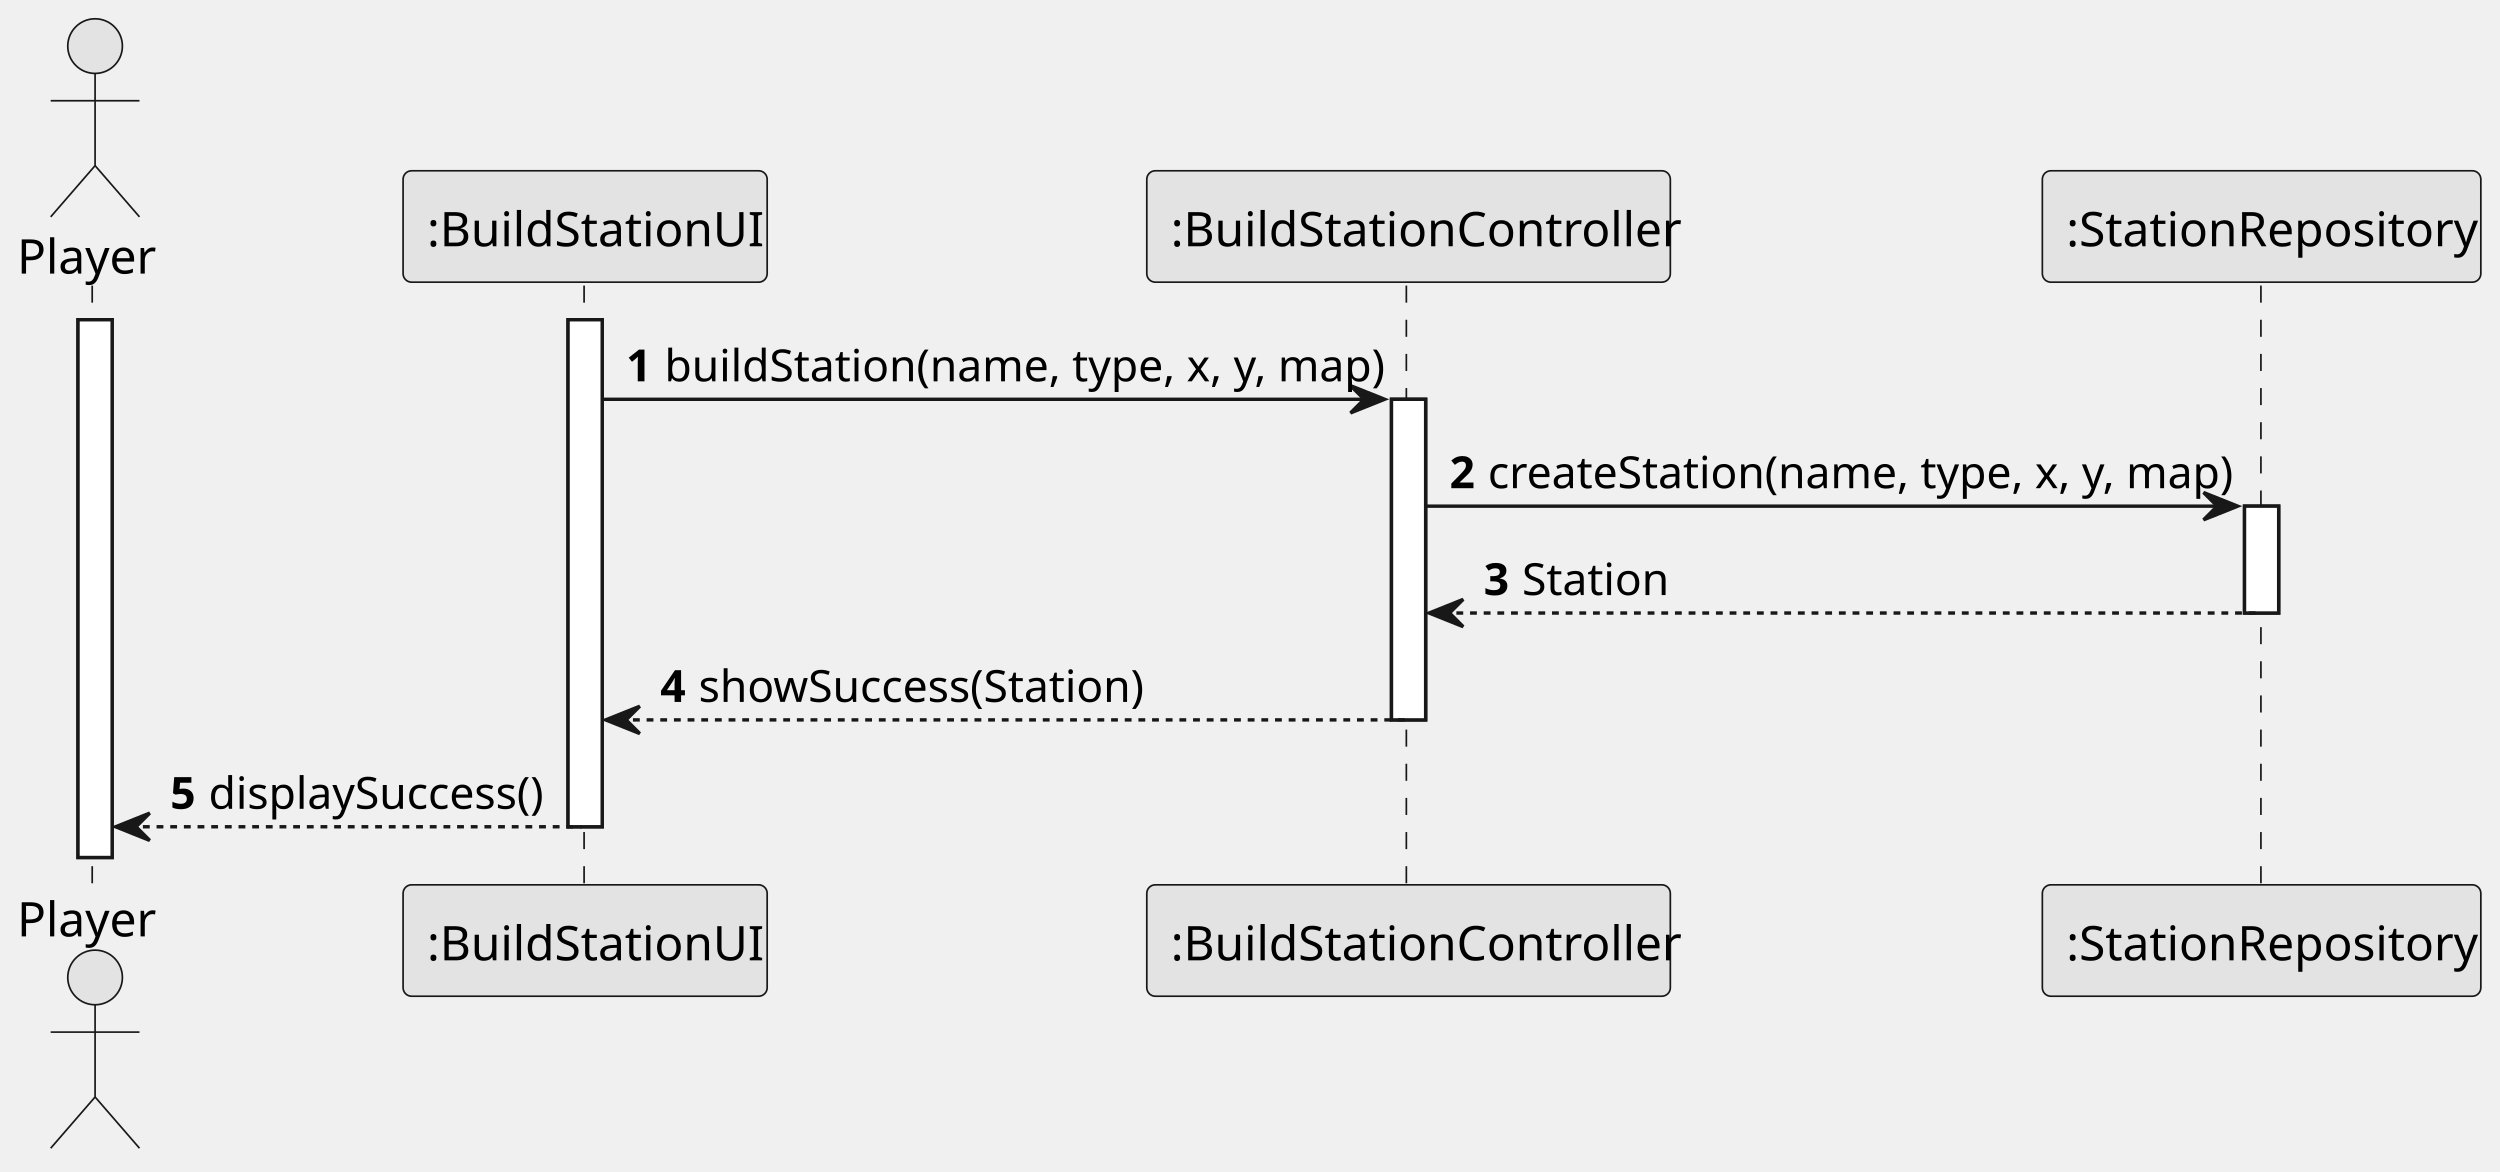
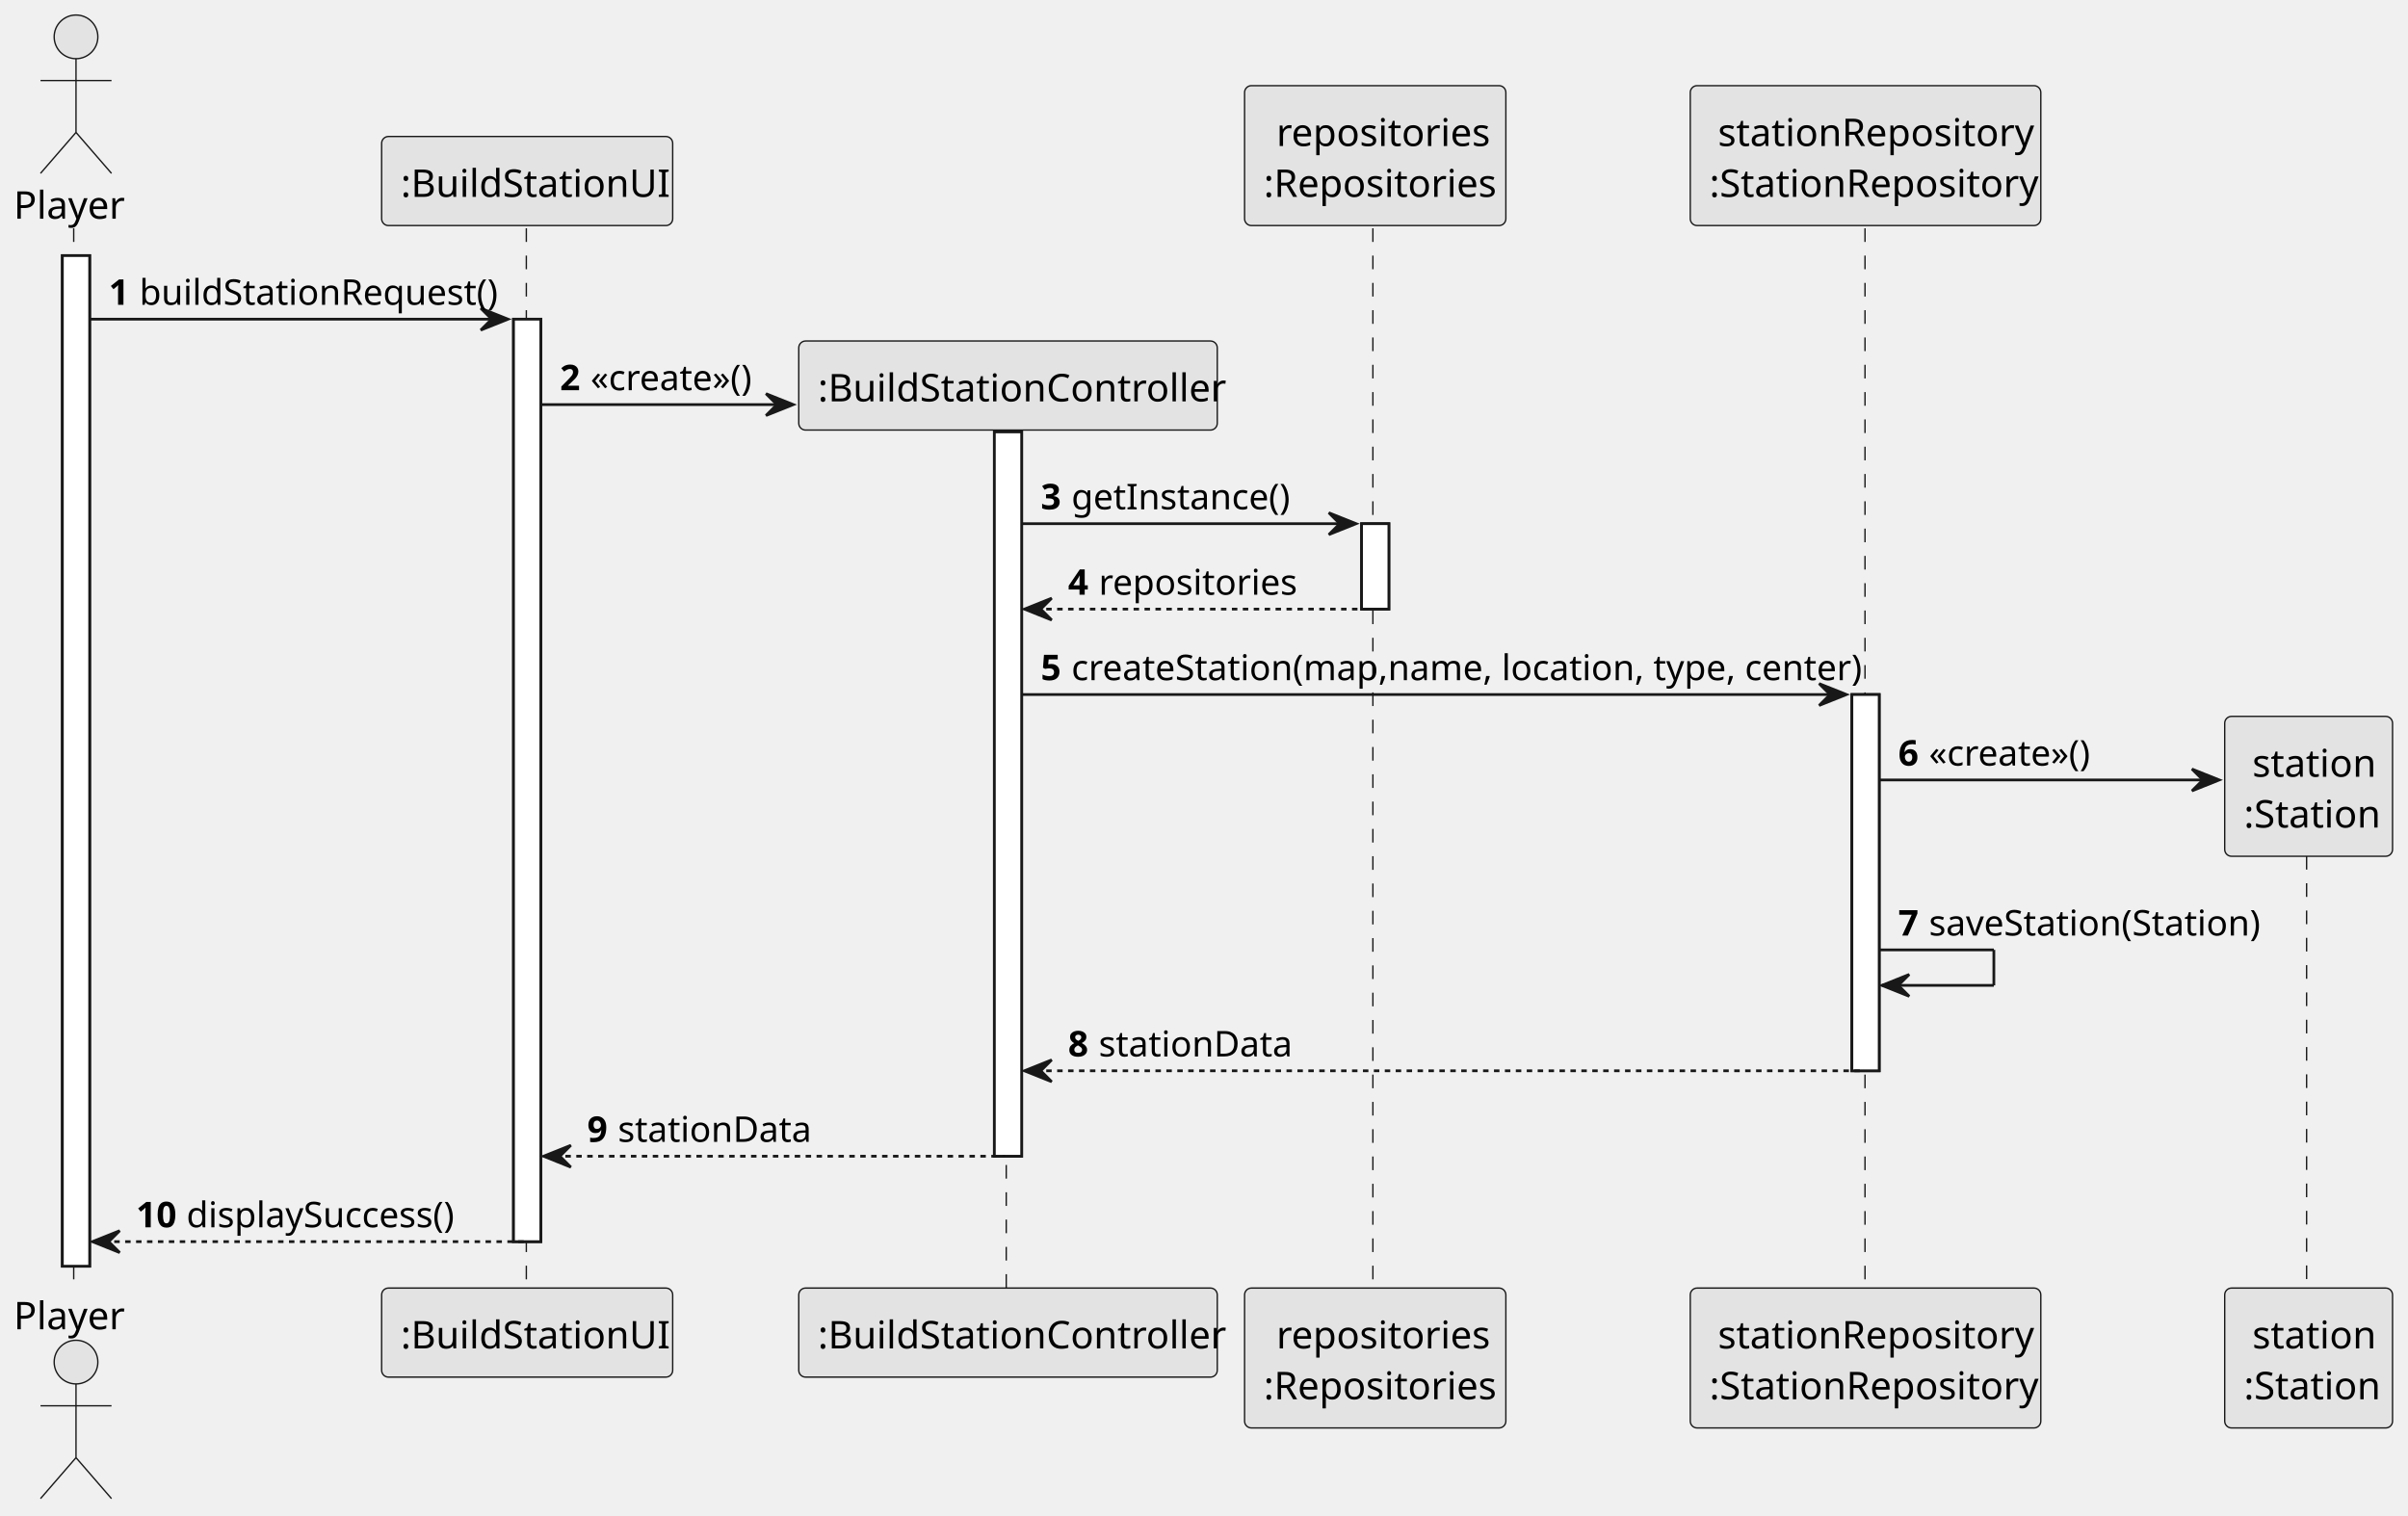
- <svg xmlns="http://www.w3.org/2000/svg" contentStyleType="text/css" height="343px" preserveAspectRatio="none" style="width:732px;height:343px;background:#FFFFFF;" version="1.1" viewBox="0 0 732 343" width="732px" zoomAndPan="magnify">
+ <svg xmlns="http://www.w3.org/2000/svg" contentStyleType="text/css" height="555px" preserveAspectRatio="none" style="width:882px;height:555px;background:#FFFFFF;" version="1.1" viewBox="0 0 882 555" width="882px" zoomAndPan="magnify">
  <defs />
  <g>
-     <rect fill="#FFFFFF" height="157.455" style="stroke:#181818;stroke-width:1.0;" width="10" x="22.841" y="93.621" />
-     <rect fill="#FFFFFF" height="148.455" style="stroke:#181818;stroke-width:1.0;" width="10" x="166.327" y="93.621" />
-     <rect fill="#FFFFFF" height="93.873" style="stroke:#181818;stroke-width:1.0;" width="10" x="407.428" y="116.912" />
-     <rect fill="#FFFFFF" height="31.291" style="stroke:#181818;stroke-width:1.0;" width="10" x="657.194" y="148.203" />
-     <line style="stroke:#181818;stroke-width:0.5;stroke-dasharray:5.0,5.0;" x1="27" x2="27" y1="83.621" y2="260.076" />
-     <line style="stroke:#181818;stroke-width:0.5;stroke-dasharray:5.0,5.0;" x1="171.023" x2="171.023" y1="83.621" y2="260.076" />
-     <line style="stroke:#181818;stroke-width:0.5;stroke-dasharray:5.0,5.0;" x1="411.78" x2="411.78" y1="83.621" y2="260.076" />
-     <line style="stroke:#181818;stroke-width:0.5;stroke-dasharray:5.0,5.0;" x1="661.998" x2="661.998" y1="83.621" y2="260.076" />
+     <rect fill="#FFFFFF" height="370.191" style="stroke:#181818;stroke-width:1.0;" width="10" x="22.841" y="93.621" />
+     <rect fill="#FFFFFF" height="337.9" style="stroke:#181818;stroke-width:1.0;" width="10" x="188.088" y="116.912" />
+     <rect fill="#FFFFFF" height="265.318" style="stroke:#181818;stroke-width:1.0;" width="10" x="364.215" y="158.203" />
+     <rect fill="#FFFFFF" height="31.291" style="stroke:#181818;stroke-width:1.0;" width="10" x="498.715" y="191.824" />
+     <rect fill="#FFFFFF" height="137.824" style="stroke:#181818;stroke-width:1.0;" width="10" x="678.309" y="254.406" />
+     <line style="stroke:#181818;stroke-width:0.5;stroke-dasharray:5.0,5.0;" x1="27" x2="27" y1="83.621" y2="472.812" />
+     <line style="stroke:#181818;stroke-width:0.5;stroke-dasharray:5.0,5.0;" x1="192.785" x2="192.785" y1="83.621" y2="472.812" />
+     <line style="stroke:#181818;stroke-width:0.5;stroke-dasharray:5.0,5.0;" x1="368.567" x2="368.567" y1="156.723" y2="472.812" />
+     <line style="stroke:#181818;stroke-width:0.5;stroke-dasharray:5.0,5.0;" x1="502.863" x2="502.863" y1="83.621" y2="472.812" />
+     <line style="stroke:#181818;stroke-width:0.5;stroke-dasharray:5.0,5.0;" x1="683.112" x2="683.112" y1="83.621" y2="472.812" />
+     <line style="stroke:#181818;stroke-width:0.5;stroke-dasharray:5.0,5.0;" x1="844.864" x2="844.864" y1="303.527" y2="472.812" />
    <text fill="#000000" font-family="sans-serif" font-size="14" lengthAdjust="spacing" textLength="39.683" x="5" y="80.107">Player</text>
    <ellipse cx="27.841" cy="13.5" fill="#E3E3E3" rx="8" ry="8" style="stroke:#181818;stroke-width:0.5;" />
    <path d="M27.841,21.5 L27.841,48.5 M14.841,29.5 L40.841,29.5 M27.841,48.5 L14.841,63.5 M27.841,48.5 L40.841,63.5 " fill="none" style="stroke:#181818;stroke-width:0.5;" />
-     <text fill="#000000" font-family="sans-serif" font-size="14" lengthAdjust="spacing" textLength="39.683" x="5" y="274.184">Player</text>
-     <ellipse cx="27.841" cy="286.197" fill="#E3E3E3" rx="8" ry="8" style="stroke:#181818;stroke-width:0.5;" />
-     <path d="M27.841,294.197 L27.841,321.197 M14.841,302.197 L40.841,302.197 M27.841,321.197 L14.841,336.197 M27.841,321.197 L40.841,336.197 " fill="none" style="stroke:#181818;stroke-width:0.5;" />
-     <rect fill="#E3E3E3" height="32.621" rx="2.5" ry="2.5" style="stroke:#181818;stroke-width:0.5;" width="106.606" x="118.023" y="50" />
-     <text fill="#000000" font-family="sans-serif" font-size="14" lengthAdjust="spacing" textLength="92.606" x="125.023" y="72.107">:BuildStationUI</text>
-     <rect fill="#E3E3E3" height="32.621" rx="2.5" ry="2.5" style="stroke:#181818;stroke-width:0.5;" width="106.606" x="118.023" y="259.076" />
-     <text fill="#000000" font-family="sans-serif" font-size="14" lengthAdjust="spacing" textLength="92.606" x="125.023" y="281.184">:BuildStationUI</text>
-     <rect fill="#E3E3E3" height="32.621" rx="2.5" ry="2.5" style="stroke:#181818;stroke-width:0.5;" width="153.296" x="335.78" y="50" />
-     <text fill="#000000" font-family="sans-serif" font-size="14" lengthAdjust="spacing" textLength="139.296" x="342.78" y="72.107">:BuildStationController</text>
-     <rect fill="#E3E3E3" height="32.621" rx="2.5" ry="2.5" style="stroke:#181818;stroke-width:0.5;" width="153.296" x="335.78" y="259.076" />
-     <text fill="#000000" font-family="sans-serif" font-size="14" lengthAdjust="spacing" textLength="139.296" x="342.78" y="281.184">:BuildStationController</text>
-     <rect fill="#E3E3E3" height="32.621" rx="2.5" ry="2.5" style="stroke:#181818;stroke-width:0.5;" width="128.393" x="597.998" y="50" />
-     <text fill="#000000" font-family="sans-serif" font-size="14" lengthAdjust="spacing" textLength="114.393" x="604.998" y="72.107">:StationRepository</text>
-     <rect fill="#E3E3E3" height="32.621" rx="2.5" ry="2.5" style="stroke:#181818;stroke-width:0.5;" width="128.393" x="597.998" y="259.076" />
-     <text fill="#000000" font-family="sans-serif" font-size="14" lengthAdjust="spacing" textLength="114.393" x="604.998" y="281.184">:StationRepository</text>
-     <rect fill="#FFFFFF" height="157.455" style="stroke:#181818;stroke-width:1.0;" width="10" x="22.841" y="93.621" />
-     <rect fill="#FFFFFF" height="148.455" style="stroke:#181818;stroke-width:1.0;" width="10" x="166.327" y="93.621" />
-     <rect fill="#FFFFFF" height="93.873" style="stroke:#181818;stroke-width:1.0;" width="10" x="407.428" y="116.912" />
-     <rect fill="#FFFFFF" height="31.291" style="stroke:#181818;stroke-width:1.0;" width="10" x="657.194" y="148.203" />
-     <polygon fill="#181818" points="395.428,112.912,405.428,116.912,395.428,120.912,399.428,116.912" style="stroke:#181818;stroke-width:1.0;" />
-     <line style="stroke:#181818;stroke-width:1.0;" x1="176.327" x2="401.428" y1="116.912" y2="116.912" />
-     <text fill="#000000" font-family="sans-serif" font-size="13" font-weight="bold" lengthAdjust="spacing" textLength="7.23" x="183.327" y="111.649">1</text>
-     <text fill="#000000" font-family="sans-serif" font-size="13" lengthAdjust="spacing" textLength="200.872" x="194.557" y="111.649">buildStation(name, type, x, y, map)</text>
-     <polygon fill="#181818" points="645.194,144.203,655.194,148.203,645.194,152.203,649.194,148.203" style="stroke:#181818;stroke-width:1.0;" />
-     <line style="stroke:#181818;stroke-width:1.0;" x1="417.428" x2="651.194" y1="148.203" y2="148.203" />
-     <text fill="#000000" font-family="sans-serif" font-size="13" font-weight="bold" lengthAdjust="spacing" textLength="7.23" x="424.428" y="142.94">2</text>
-     <text fill="#000000" font-family="sans-serif" font-size="13" lengthAdjust="spacing" textLength="209.536" x="435.658" y="142.94">createStation(name, type, x, y, map)</text>
-     <polygon fill="#181818" points="428.428,175.494,418.428,179.494,428.428,183.494,424.428,179.494" style="stroke:#181818;stroke-width:1.0;" />
-     <line style="stroke:#181818;stroke-width:1.0;stroke-dasharray:2.0,2.0;" x1="422.428" x2="661.194" y1="179.494" y2="179.494" />
-     <text fill="#000000" font-family="sans-serif" font-size="13" font-weight="bold" lengthAdjust="spacing" textLength="7.23" x="434.428" y="174.231">3</text>
-     <text fill="#000000" font-family="sans-serif" font-size="13" lengthAdjust="spacing" textLength="40.473" x="445.658" y="174.231">Station</text>
-     <polygon fill="#181818" points="187.327,206.785,177.327,210.785,187.327,214.785,183.327,210.785" style="stroke:#181818;stroke-width:1.0;" />
-     <line style="stroke:#181818;stroke-width:1.0;stroke-dasharray:2.0,2.0;" x1="181.327" x2="411.428" y1="210.785" y2="210.785" />
-     <text fill="#000000" font-family="sans-serif" font-size="13" font-weight="bold" lengthAdjust="spacing" textLength="7.23" x="193.327" y="205.523">4</text>
-     <text fill="#000000" font-family="sans-serif" font-size="13" lengthAdjust="spacing" textLength="128.61" x="204.557" y="205.523">showSuccess(Station)</text>
-     <polygon fill="#181818" points="43.841,238.076,33.841,242.076,43.841,246.076,39.841,242.076" style="stroke:#181818;stroke-width:1.0;" />
-     <line style="stroke:#181818;stroke-width:1.0;stroke-dasharray:2.0,2.0;" x1="37.841" x2="170.327" y1="242.076" y2="242.076" />
-     <text fill="#000000" font-family="sans-serif" font-size="13" font-weight="bold" lengthAdjust="spacing" textLength="7.23" x="49.841" y="236.814">5</text>
-     <text fill="#000000" font-family="sans-serif" font-size="13" lengthAdjust="spacing" textLength="98.255" x="61.071" y="236.814">displaySuccess()</text>
+     <text fill="#000000" font-family="sans-serif" font-size="14" lengthAdjust="spacing" textLength="39.683" x="5" y="486.92">Player</text>
+     <ellipse cx="27.841" cy="498.934" fill="#E3E3E3" rx="8" ry="8" style="stroke:#181818;stroke-width:0.5;" />
+     <path d="M27.841,506.934 L27.841,533.934 M14.841,514.934 L40.841,514.934 M27.841,533.934 L14.841,548.934 M27.841,533.934 L40.841,548.934 " fill="none" style="stroke:#181818;stroke-width:0.5;" />
+     <rect fill="#E3E3E3" height="32.621" rx="2.5" ry="2.5" style="stroke:#181818;stroke-width:0.5;" width="106.606" x="139.785" y="50" />
+     <text fill="#000000" font-family="sans-serif" font-size="14" lengthAdjust="spacing" textLength="92.606" x="146.785" y="72.107">:BuildStationUI</text>
+     <rect fill="#E3E3E3" height="32.621" rx="2.5" ry="2.5" style="stroke:#181818;stroke-width:0.5;" width="106.606" x="139.785" y="471.812" />
+     <text fill="#000000" font-family="sans-serif" font-size="14" lengthAdjust="spacing" textLength="92.606" x="146.785" y="493.92">:BuildStationUI</text>
+     <rect fill="#E3E3E3" height="32.621" rx="2.5" ry="2.5" style="stroke:#181818;stroke-width:0.5;" width="153.296" x="292.567" y="471.812" />
+     <text fill="#000000" font-family="sans-serif" font-size="14" lengthAdjust="spacing" textLength="139.296" x="299.567" y="493.92">:BuildStationController</text>
+     <rect fill="#E3E3E3" height="51.242" rx="2.5" ry="2.5" style="stroke:#181818;stroke-width:0.5;" width="95.703" x="455.863" y="31.379" />
+     <text fill="#000000" font-family="sans-serif" font-size="14" lengthAdjust="spacing" textLength="72.365" x="467.532" y="53.486">repositories</text>
+     <text fill="#000000" font-family="sans-serif" font-size="14" lengthAdjust="spacing" textLength="81.703" x="462.863" y="72.107">:Repositories</text>
+     <rect fill="#E3E3E3" height="51.242" rx="2.5" ry="2.5" style="stroke:#181818;stroke-width:0.5;" width="95.703" x="455.863" y="471.812" />
+     <text fill="#000000" font-family="sans-serif" font-size="14" lengthAdjust="spacing" textLength="72.365" x="467.532" y="493.92">repositories</text>
+     <text fill="#000000" font-family="sans-serif" font-size="14" lengthAdjust="spacing" textLength="81.703" x="462.863" y="512.541">:Repositories</text>
+     <rect fill="#E3E3E3" height="51.242" rx="2.5" ry="2.5" style="stroke:#181818;stroke-width:0.5;" width="128.393" x="619.112" y="31.379" />
+     <text fill="#000000" font-family="sans-serif" font-size="14" lengthAdjust="spacing" textLength="108.165" x="629.226" y="53.486">stationRepository</text>
+     <text fill="#000000" font-family="sans-serif" font-size="14" lengthAdjust="spacing" textLength="114.393" x="626.112" y="72.107">:StationRepository</text>
+     <rect fill="#E3E3E3" height="51.242" rx="2.5" ry="2.5" style="stroke:#181818;stroke-width:0.5;" width="128.393" x="619.112" y="471.812" />
+     <text fill="#000000" font-family="sans-serif" font-size="14" lengthAdjust="spacing" textLength="108.165" x="629.226" y="493.92">stationRepository</text>
+     <text fill="#000000" font-family="sans-serif" font-size="14" lengthAdjust="spacing" textLength="114.393" x="626.112" y="512.541">:StationRepository</text>
+     <rect fill="#E3E3E3" height="51.242" rx="2.5" ry="2.5" style="stroke:#181818;stroke-width:0.5;" width="61.476" x="814.864" y="471.812" />
+     <text fill="#000000" font-family="sans-serif" font-size="14" lengthAdjust="spacing" textLength="41.248" x="824.978" y="493.92">station</text>
+     <text fill="#000000" font-family="sans-serif" font-size="14" lengthAdjust="spacing" textLength="47.476" x="821.864" y="512.541">:Station</text>
+     <rect fill="#FFFFFF" height="370.191" style="stroke:#181818;stroke-width:1.0;" width="10" x="22.841" y="93.621" />
+     <rect fill="#FFFFFF" height="337.9" style="stroke:#181818;stroke-width:1.0;" width="10" x="188.088" y="116.912" />
+     <rect fill="#FFFFFF" height="265.318" style="stroke:#181818;stroke-width:1.0;" width="10" x="364.215" y="158.203" />
+     <rect fill="#FFFFFF" height="31.291" style="stroke:#181818;stroke-width:1.0;" width="10" x="498.715" y="191.824" />
+     <rect fill="#FFFFFF" height="137.824" style="stroke:#181818;stroke-width:1.0;" width="10" x="678.309" y="254.406" />
+     <polygon fill="#181818" points="176.088,112.912,186.088,116.912,176.088,120.912,180.088,116.912" style="stroke:#181818;stroke-width:1.0;" />
+     <line style="stroke:#181818;stroke-width:1.0;" x1="32.841" x2="182.088" y1="116.912" y2="116.912" />
+     <text fill="#000000" font-family="sans-serif" font-size="13" font-weight="bold" lengthAdjust="spacing" textLength="7.23" x="39.841" y="111.649">1</text>
+     <text fill="#000000" font-family="sans-serif" font-size="13" lengthAdjust="spacing" textLength="125.017" x="51.071" y="111.649">buildStationRequest()</text>
+     <polygon fill="#181818" points="280.567,144.203,290.567,148.203,280.567,152.203,284.567,148.203" style="stroke:#181818;stroke-width:1.0;" />
+     <line style="stroke:#181818;stroke-width:1.0;" x1="198.088" x2="286.567" y1="148.203" y2="148.203" />
+     <text fill="#000000" font-family="sans-serif" font-size="13" font-weight="bold" lengthAdjust="spacing" textLength="7.23" x="205.088" y="142.94">2</text>
+     <text fill="#000000" font-family="sans-serif" font-size="13" lengthAdjust="spacing" textLength="59.249" x="216.318" y="142.94">«create»()</text>
+     <rect fill="#E3E3E3" height="32.621" rx="2.5" ry="2.5" style="stroke:#181818;stroke-width:0.5;" width="153.296" x="292.567" y="124.912" />
+     <text fill="#000000" font-family="sans-serif" font-size="14" lengthAdjust="spacing" textLength="139.296" x="299.567" y="147.019">:BuildStationController</text>
+     <polygon fill="#181818" points="486.715,187.824,496.715,191.824,486.715,195.824,490.715,191.824" style="stroke:#181818;stroke-width:1.0;" />
+     <line style="stroke:#181818;stroke-width:1.0;" x1="374.215" x2="492.715" y1="191.824" y2="191.824" />
+     <text fill="#000000" font-family="sans-serif" font-size="13" font-weight="bold" lengthAdjust="spacing" textLength="7.23" x="381.215" y="186.561">3</text>
+     <text fill="#000000" font-family="sans-serif" font-size="13" lengthAdjust="spacing" textLength="75.874" x="392.445" y="186.561">getInstance()</text>
+     <polygon fill="#181818" points="385.215,219.115,375.215,223.115,385.215,227.115,381.215,223.115" style="stroke:#181818;stroke-width:1.0;" />
+     <line style="stroke:#181818;stroke-width:1.0;stroke-dasharray:2.0,2.0;" x1="379.215" x2="502.715" y1="223.115" y2="223.115" />
+     <text fill="#000000" font-family="sans-serif" font-size="13" font-weight="bold" lengthAdjust="spacing" textLength="7.23" x="391.215" y="217.852">4</text>
+     <text fill="#000000" font-family="sans-serif" font-size="13" lengthAdjust="spacing" textLength="67.196" x="402.445" y="217.852">repositories</text>
+     <polygon fill="#181818" points="666.309,250.406,676.309,254.406,666.309,258.406,670.309,254.406" style="stroke:#181818;stroke-width:1.0;" />
+     <line style="stroke:#181818;stroke-width:1.0;" x1="374.215" x2="672.309" y1="254.406" y2="254.406" />
+     <text fill="#000000" font-family="sans-serif" font-size="13" font-weight="bold" lengthAdjust="spacing" textLength="7.23" x="381.215" y="249.144">5</text>
+     <text fill="#000000" font-family="sans-serif" font-size="13" lengthAdjust="spacing" textLength="273.863" x="392.445" y="249.144">createStation(map,name, location, type, center)</text>
+     <polygon fill="#181818" points="802.864,281.697,812.864,285.697,802.864,289.697,806.864,285.697" style="stroke:#181818;stroke-width:1.0;" />
+     <line style="stroke:#181818;stroke-width:1.0;" x1="688.309" x2="808.864" y1="285.697" y2="285.697" />
+     <text fill="#000000" font-family="sans-serif" font-size="13" font-weight="bold" lengthAdjust="spacing" textLength="7.23" x="695.309" y="280.435">6</text>
+     <text fill="#000000" font-family="sans-serif" font-size="13" lengthAdjust="spacing" textLength="59.249" x="706.539" y="280.435">«create»()</text>
+     <rect fill="#E3E3E3" height="51.242" rx="2.5" ry="2.5" style="stroke:#181818;stroke-width:0.5;" width="61.476" x="814.864" y="262.406" />
+     <text fill="#000000" font-family="sans-serif" font-size="14" lengthAdjust="spacing" textLength="41.248" x="824.978" y="284.514">station</text>
+     <text fill="#000000" font-family="sans-serif" font-size="14" lengthAdjust="spacing" textLength="47.476" x="821.864" y="303.135">:Station</text>
+     <line style="stroke:#181818;stroke-width:1.0;" x1="688.309" x2="730.309" y1="347.94" y2="347.94" />
+     <line style="stroke:#181818;stroke-width:1.0;" x1="730.309" x2="730.309" y1="347.94" y2="360.94" />
+     <line style="stroke:#181818;stroke-width:1.0;" x1="689.309" x2="730.309" y1="360.94" y2="360.94" />
+     <polygon fill="#181818" points="699.309,356.94,689.309,360.94,699.309,364.94,695.309,360.94" style="stroke:#181818;stroke-width:1.0;" />
+     <text fill="#000000" font-family="sans-serif" font-size="13" font-weight="bold" lengthAdjust="spacing" textLength="7.23" x="695.309" y="342.677">7</text>
+     <text fill="#000000" font-family="sans-serif" font-size="13" lengthAdjust="spacing" textLength="117.064" x="706.539" y="342.677">saveStation(Station)</text>
+     <polygon fill="#181818" points="385.215,388.231,375.215,392.231,385.215,396.231,381.215,392.231" style="stroke:#181818;stroke-width:1.0;" />
+     <line style="stroke:#181818;stroke-width:1.0;stroke-dasharray:2.0,2.0;" x1="379.215" x2="682.309" y1="392.231" y2="392.231" />
+     <text fill="#000000" font-family="sans-serif" font-size="13" font-weight="bold" lengthAdjust="spacing" textLength="7.23" x="391.215" y="386.968">8</text>
+     <text fill="#000000" font-family="sans-serif" font-size="13" lengthAdjust="spacing" textLength="65.762" x="402.445" y="386.968">stationData</text>
+     <polygon fill="#181818" points="209.088,419.522,199.088,423.522,209.088,427.522,205.088,423.522" style="stroke:#181818;stroke-width:1.0;" />
+     <line style="stroke:#181818;stroke-width:1.0;stroke-dasharray:2.0,2.0;" x1="203.088" x2="368.215" y1="423.522" y2="423.522" />
+     <text fill="#000000" font-family="sans-serif" font-size="13" font-weight="bold" lengthAdjust="spacing" textLength="7.23" x="215.088" y="418.259">9</text>
+     <text fill="#000000" font-family="sans-serif" font-size="13" lengthAdjust="spacing" textLength="65.762" x="226.318" y="418.259">stationData</text>
+     <polygon fill="#181818" points="43.841,450.812,33.841,454.812,43.841,458.812,39.841,454.812" style="stroke:#181818;stroke-width:1.0;" />
+     <line style="stroke:#181818;stroke-width:1.0;stroke-dasharray:2.0,2.0;" x1="37.841" x2="192.088" y1="454.812" y2="454.812" />
+     <text fill="#000000" font-family="sans-serif" font-size="13" font-weight="bold" lengthAdjust="spacing" textLength="14.46" x="49.841" y="449.55">10</text>
+     <text fill="#000000" font-family="sans-serif" font-size="13" lengthAdjust="spacing" textLength="98.255" x="68.301" y="449.55">displaySuccess()</text>
  </g>
</svg>
